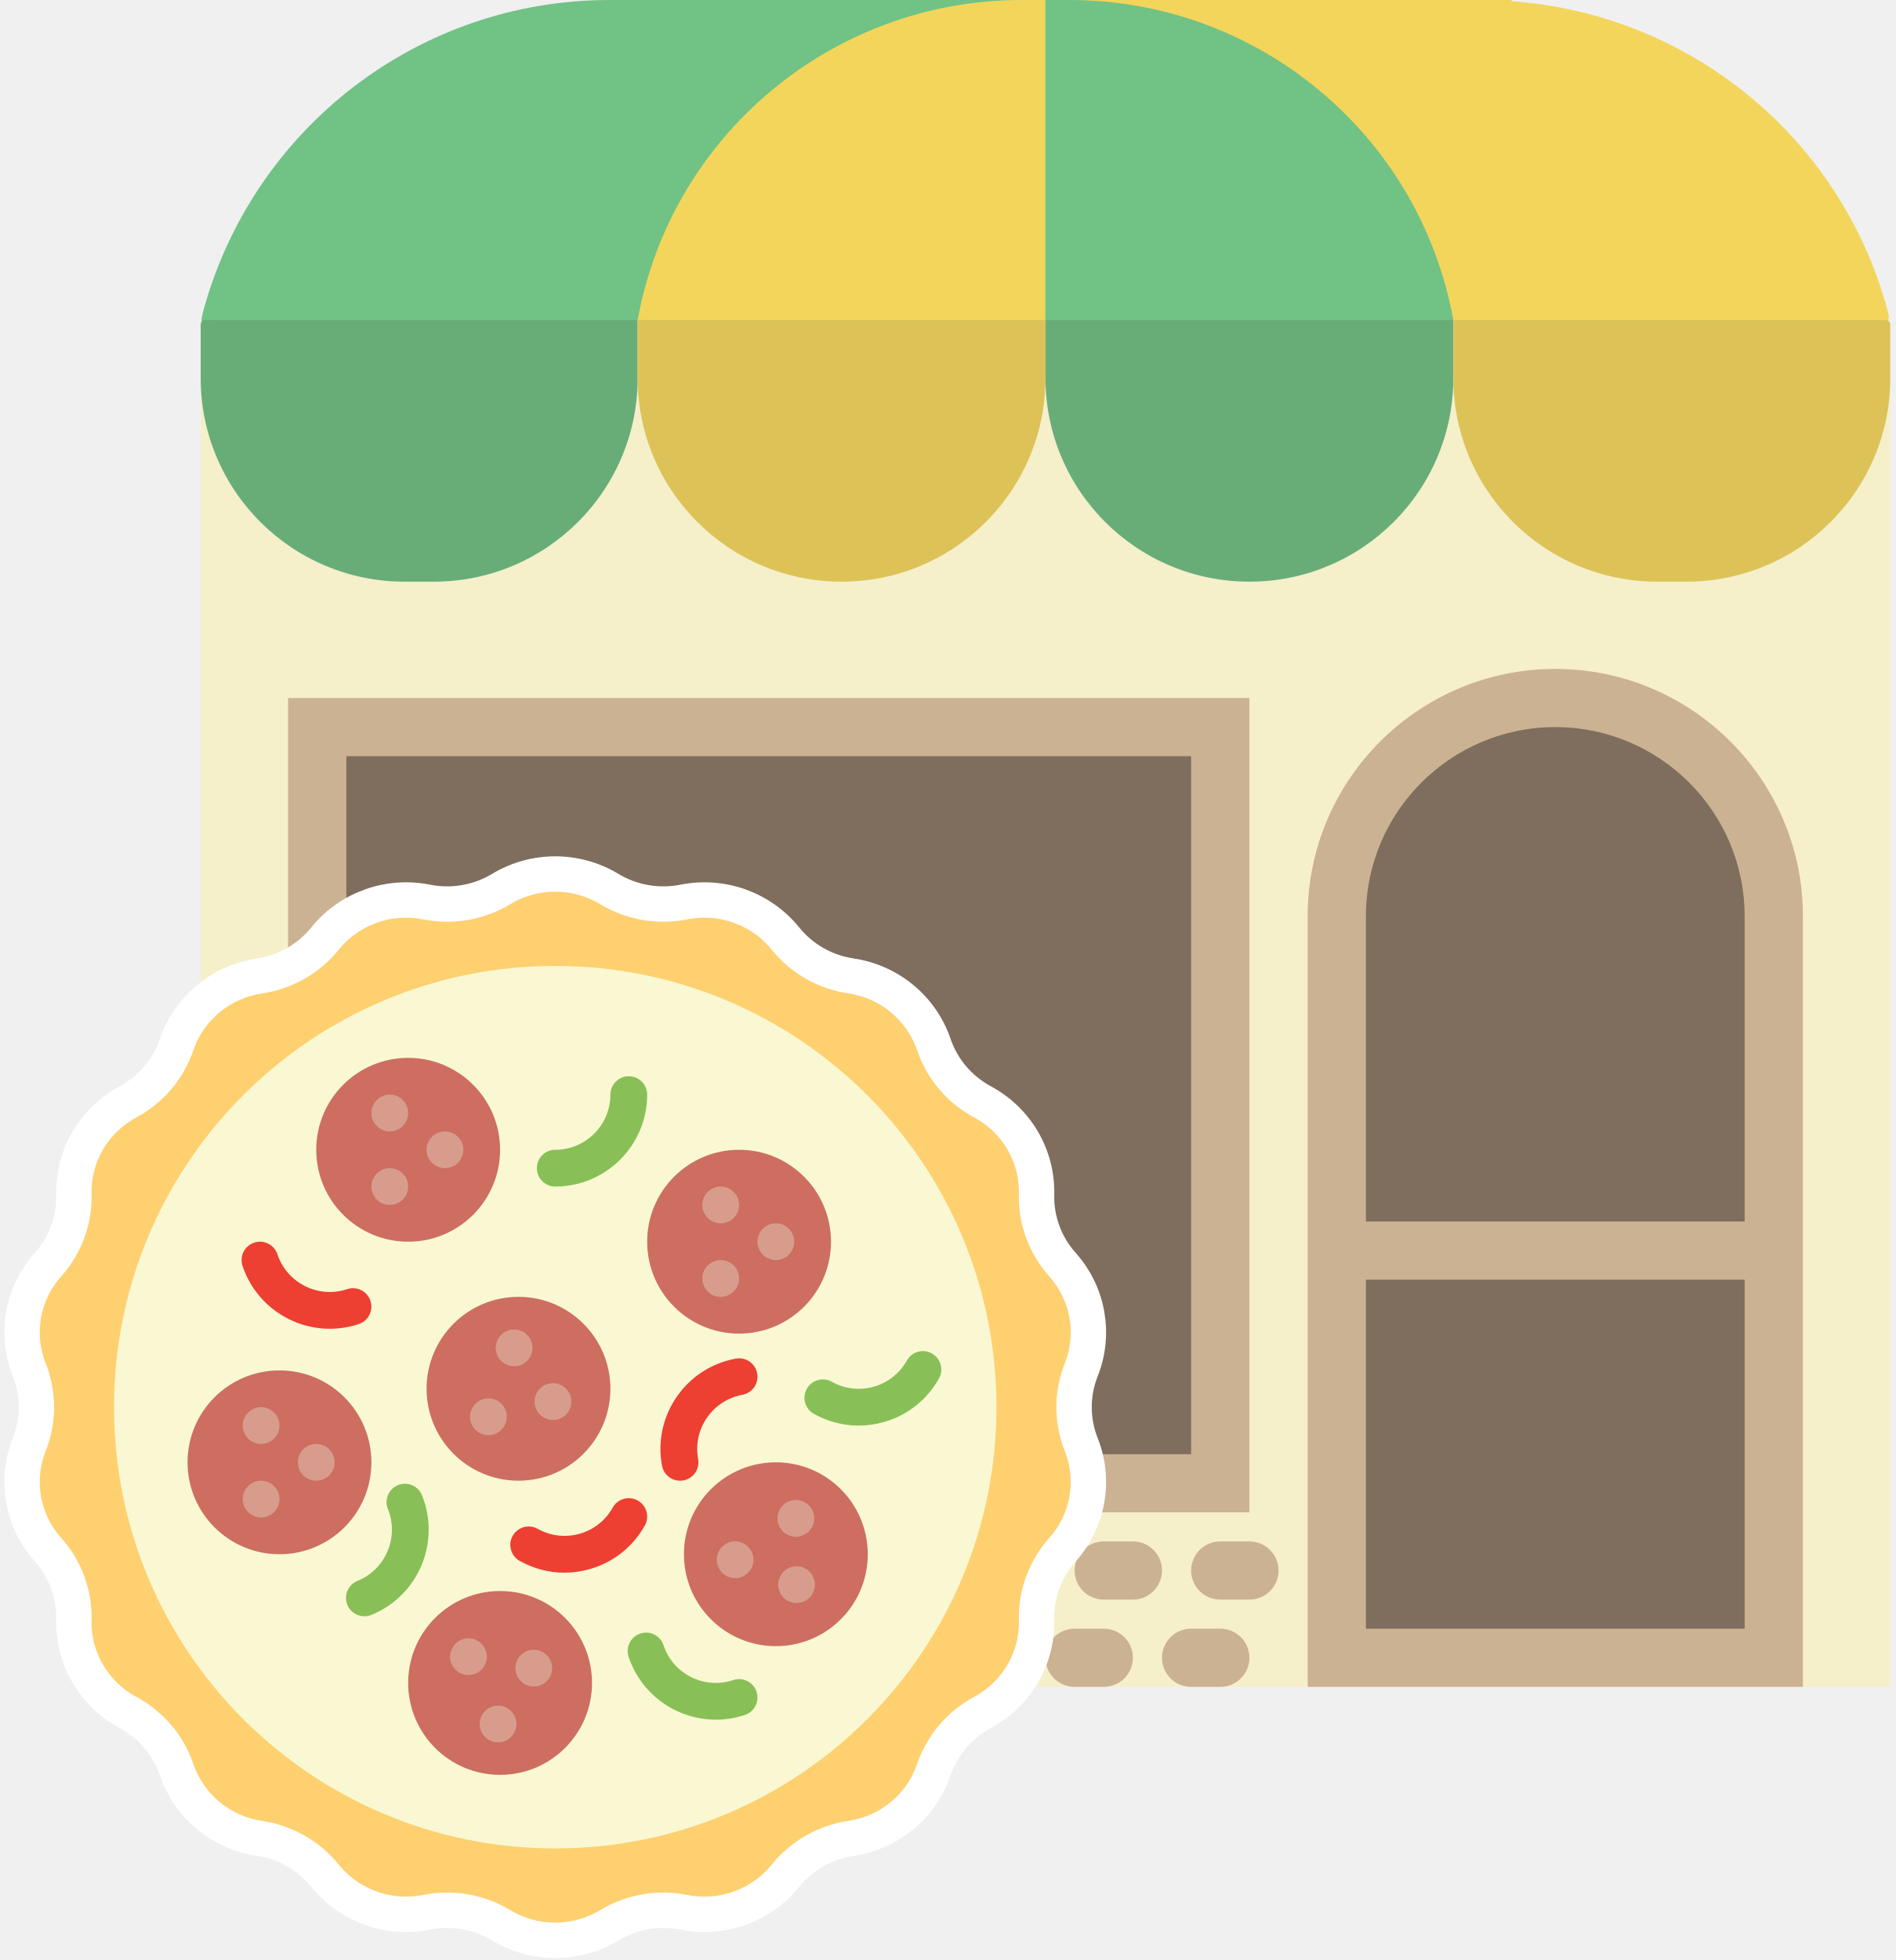
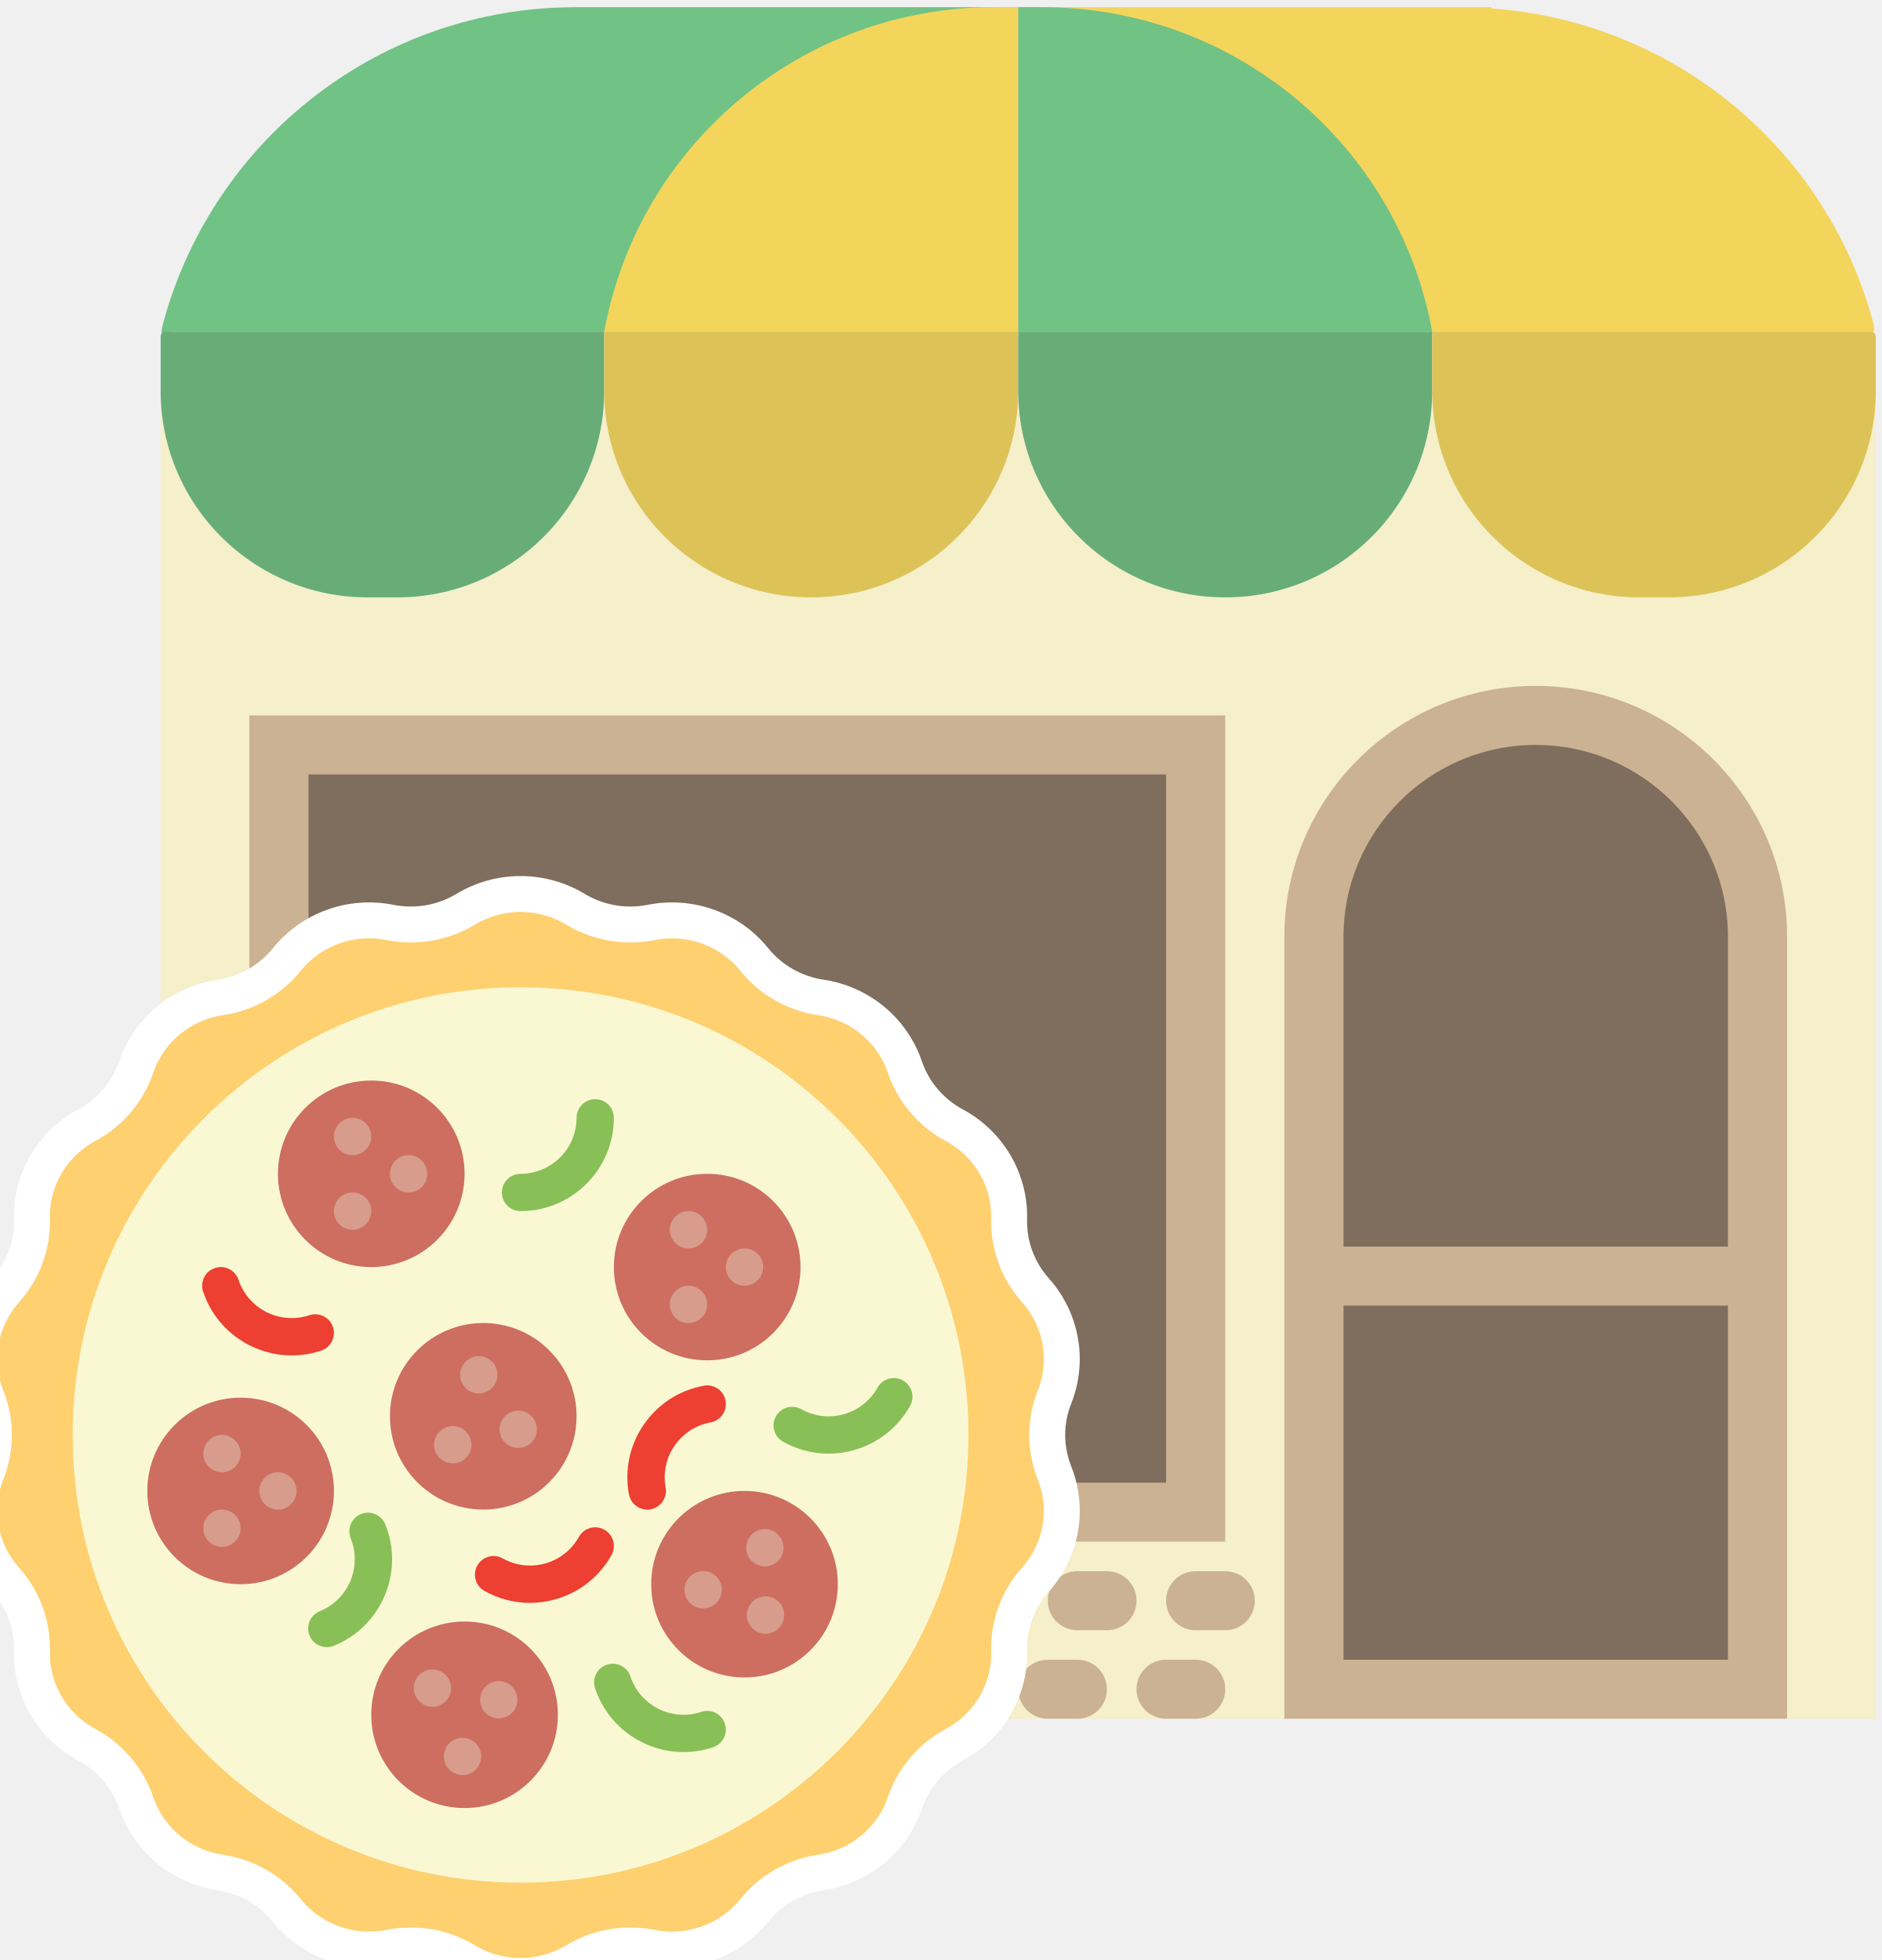
- <svg xmlns="http://www.w3.org/2000/svg" width="268px" height="277px" viewBox="0 0 268 277" version="1.1">
+ <svg xmlns="http://www.w3.org/2000/svg" width="262px" height="273px" viewBox="0 0 262 273" version="1.1">
  <defs />
  <g id="Page-1" stroke="none" stroke-width="1" fill="none" fill-rule="evenodd">
-     <g id="pizza-icon" transform="translate(3, 0)">
-       <g id="store" transform="translate(25.36991, 0)">
-         <g id="Capa_1">
-           <g id="Group">
-             <path d="M210.022,82.206 L205.904,82.206 C189.983,82.206 177.077,69.324 177.077,53.434 C177.077,69.324 164.171,82.206 148.251,82.206 C132.33,82.206 119.424,69.324 119.424,53.434 C119.424,69.324 106.518,82.206 90.598,82.206 C74.677,82.206 61.771,69.324 61.771,53.434 C61.771,69.324 48.865,82.206 32.945,82.206 L28.827,82.206 C12.906,82.206 0,69.324 0,53.434 L0,238.397 L238.848,238.397 L238.848,53.434 C238.848,69.324 225.942,82.206 210.022,82.206 L210.022,82.206 Z" id="Shape" fill="#F5EFCA" />
-             <g transform="translate(12.35423, 98.64719)">
-               <rect id="Rectangle-path" fill="#7F6E5D" x="4.118" y="4.11" width="127.66" height="106.868" />
-               <path d="M135.896,115.088 L0,115.088 L0,0 L135.896,0 L135.896,115.088 L135.896,115.088 Z M8.236,106.868 L127.66,106.868 L127.66,8.221 L8.236,8.221 L8.236,106.868 L8.236,106.868 Z" id="Shape" fill="#CBB292" />
-             </g>
-             <path d="M32.945,226.066 L28.827,226.066 C26.549,226.066 24.708,224.229 24.708,221.956 C24.708,219.683 26.549,217.846 28.827,217.846 L32.945,217.846 C35.222,217.846 37.063,219.683 37.063,221.956 C37.063,224.229 35.222,226.066 32.945,226.066 L32.945,226.066 Z" id="Shape" fill="#CBB292" />
-             <path d="M16.472,226.066 L12.354,226.066 C10.077,226.066 8.236,224.229 8.236,221.956 C8.236,219.683 10.077,217.846 12.354,217.846 L16.472,217.846 C18.75,217.846 20.59,219.683 20.59,221.956 C20.59,224.229 18.75,226.066 16.472,226.066 L16.472,226.066 Z" id="Shape" fill="#CBB292" />
-             <path d="M45.299,238.397 L41.181,238.397 C38.903,238.397 37.063,236.56 37.063,234.287 C37.063,232.014 38.903,230.177 41.181,230.177 L45.299,230.177 C47.576,230.177 49.417,232.014 49.417,234.287 C49.417,236.56 47.576,238.397 45.299,238.397 L45.299,238.397 Z" id="Shape" fill="#CBB292" />
-             <path d="M12.354,238.397 L8.236,238.397 C5.959,238.397 4.118,236.56 4.118,234.287 C4.118,232.014 5.959,230.177 8.236,230.177 L12.354,230.177 C14.632,230.177 16.472,232.014 16.472,234.287 C16.472,236.56 14.632,238.397 12.354,238.397 L12.354,238.397 Z" id="Shape" fill="#CBB292" />
-             <path d="M28.827,238.397 L24.708,238.397 C22.431,238.397 20.59,236.56 20.59,234.287 C20.59,232.014 22.431,230.177 24.708,230.177 L28.827,230.177 C31.104,230.177 32.945,232.014 32.945,234.287 C32.945,236.56 31.104,238.397 28.827,238.397 L28.827,238.397 Z" id="Shape" fill="#CBB292" />
-             <path d="M65.889,226.066 L61.771,226.066 C59.494,226.066 57.653,224.229 57.653,221.956 C57.653,219.683 59.494,217.846 61.771,217.846 L65.889,217.846 C68.167,217.846 70.007,219.683 70.007,221.956 C70.007,224.229 68.167,226.066 65.889,226.066 L65.889,226.066 Z" id="Shape" fill="#CBB292" />
-             <path d="M49.417,226.066 L45.299,226.066 C43.022,226.066 41.181,224.229 41.181,221.956 C41.181,219.683 43.022,217.846 45.299,217.846 L49.417,217.846 C51.694,217.846 53.535,219.683 53.535,221.956 C53.535,224.229 51.694,226.066 49.417,226.066 L49.417,226.066 Z" id="Shape" fill="#CBB292" />
-             <path d="M61.771,238.397 L57.653,238.397 C55.376,238.397 53.535,236.56 53.535,234.287 C53.535,232.014 55.376,230.177 57.653,230.177 L61.771,230.177 C64.048,230.177 65.889,232.014 65.889,234.287 C65.889,236.56 64.048,238.397 61.771,238.397 L61.771,238.397 Z" id="Shape" fill="#CBB292" />
-             <path d="M98.834,226.066 L94.716,226.066 C92.438,226.066 90.598,224.229 90.598,221.956 C90.598,219.683 92.438,217.846 94.716,217.846 L98.834,217.846 C101.111,217.846 102.952,219.683 102.952,221.956 C102.952,224.229 101.111,226.066 98.834,226.066 L98.834,226.066 Z" id="Shape" fill="#CBB292" />
-             <path d="M82.362,226.066 L78.243,226.066 C75.966,226.066 74.125,224.229 74.125,221.956 C74.125,219.683 75.966,217.846 78.243,217.846 L82.362,217.846 C84.639,217.846 86.48,219.683 86.48,221.956 C86.48,224.229 84.639,226.066 82.362,226.066 L82.362,226.066 Z" id="Shape" fill="#CBB292" />
-             <path d="M111.188,238.397 L107.07,238.397 C104.793,238.397 102.952,236.56 102.952,234.287 C102.952,232.014 104.793,230.177 107.07,230.177 L111.188,230.177 C113.465,230.177 115.306,232.014 115.306,234.287 C115.306,236.56 113.465,238.397 111.188,238.397 L111.188,238.397 Z" id="Shape" fill="#CBB292" />
-             <path d="M78.243,238.397 L74.125,238.397 C71.848,238.397 70.007,236.56 70.007,234.287 C70.007,232.014 71.848,230.177 74.125,230.177 L78.243,230.177 C80.521,230.177 82.362,232.014 82.362,234.287 C82.362,236.56 80.521,238.397 78.243,238.397 L78.243,238.397 Z" id="Shape" fill="#CBB292" />
-             <path d="M94.716,238.397 L90.598,238.397 C88.32,238.397 86.48,236.56 86.48,234.287 C86.48,232.014 88.32,230.177 90.598,230.177 L94.716,230.177 C96.993,230.177 98.834,232.014 98.834,234.287 C98.834,236.56 96.993,238.397 94.716,238.397 L94.716,238.397 Z" id="Shape" fill="#CBB292" />
-             <path d="M131.778,226.066 L127.66,226.066 C125.383,226.066 123.542,224.229 123.542,221.956 C123.542,219.683 125.383,217.846 127.66,217.846 L131.778,217.846 C134.056,217.846 135.896,219.683 135.896,221.956 C135.896,224.229 134.056,226.066 131.778,226.066 L131.778,226.066 Z" id="Shape" fill="#CBB292" />
-             <path d="M115.306,226.066 L111.188,226.066 C108.911,226.066 107.07,224.229 107.07,221.956 C107.07,219.683 108.911,217.846 111.188,217.846 L115.306,217.846 C117.583,217.846 119.424,219.683 119.424,221.956 C119.424,224.229 117.583,226.066 115.306,226.066 L115.306,226.066 Z" id="Shape" fill="#CBB292" />
-             <path d="M127.66,238.397 L123.542,238.397 C121.265,238.397 119.424,236.56 119.424,234.287 C119.424,232.014 121.265,230.177 123.542,230.177 L127.66,230.177 C129.938,230.177 131.778,232.014 131.778,234.287 C131.778,236.56 129.938,238.397 127.66,238.397 L127.66,238.397 Z" id="Shape" fill="#CBB292" />
-             <path d="M148.251,226.066 L144.133,226.066 C141.855,226.066 140.015,224.229 140.015,221.956 C140.015,219.683 141.855,217.846 144.133,217.846 L148.251,217.846 C150.528,217.846 152.369,219.683 152.369,221.956 C152.369,224.229 150.528,226.066 148.251,226.066 L148.251,226.066 Z" id="Shape" fill="#CBB292" />
-             <path d="M144.133,238.397 L140.015,238.397 C137.737,238.397 135.896,236.56 135.896,234.287 C135.896,232.014 137.737,230.177 140.015,230.177 L144.133,230.177 C146.41,230.177 148.251,232.014 148.251,234.287 C148.251,236.56 146.41,238.397 144.133,238.397 L144.133,238.397 Z" id="Shape" fill="#CBB292" />
-             <path d="M70.007,0 L57.752,0 L57.653,0 L57.653,0.004 C30.894,0.049 7.573,17.97 0.428,43.721 C-0.449,46.882 0.774,45.213 1.557,45.213 L57.653,45.213 L61.771,45.213 L119.424,45.213 L119.424,0 L70.007,0 L70.007,0 Z" id="Shape" fill="#71C285" />
-             <path d="M185.313,45.213 L237.386,45.213 C238.119,45.213 239.038,45.92 238.445,43.812 L238.42,43.717 C231.753,19.273 210.331,1.944 185.313,0.177 L185.313,0 L181.096,0 L168.841,0 L119.424,0 L119.424,45.213 L177.077,45.213 L185.313,45.213 L185.313,45.213 Z" id="Shape" fill="#F3D55B" />
-             <path d="M119.424,45.213 L61.771,45.213 L61.771,45.213 C66.54,19.031 89.387,0 116.047,0 L119.424,0 L119.424,45.213 L119.424,45.213 Z" id="Shape" fill="#F3D55B" />
-             <path d="M177.077,45.213 L119.424,45.213 L119.424,0 L122.801,0 C149.461,0 172.309,19.031 177.077,45.213 L177.077,45.213 L177.077,45.213 Z" id="Shape" fill="#71C285" />
-             <path d="M32.945,82.206 L28.827,82.206 C12.906,82.206 0,69.324 0,53.434 L0,45.871 C0,45.509 0.297,45.213 0.659,45.213 L61.771,45.213 L61.771,53.434 C61.771,69.324 48.865,82.206 32.945,82.206 L32.945,82.206 Z" id="Shape" fill="#68AD77" />
-             <path d="M90.598,82.206 L90.598,82.206 C74.677,82.206 61.771,69.324 61.771,53.434 L61.771,45.213 L119.424,45.213 L119.424,53.434 C119.424,69.324 106.518,82.206 90.598,82.206 L90.598,82.206 Z" id="Shape" fill="#DDC357" />
-             <path d="M148.251,82.206 L148.251,82.206 C132.33,82.206 119.424,69.324 119.424,53.434 L119.424,45.213 L177.077,45.213 L177.077,53.434 C177.077,69.324 164.171,82.206 148.251,82.206 L148.251,82.206 Z" id="Shape" fill="#68AD77" />
-             <path d="M210.022,82.206 L205.904,82.206 C189.983,82.206 177.077,69.324 177.077,53.434 L177.077,45.213 L238.189,45.213 C238.552,45.213 238.848,45.509 238.848,45.871 L238.848,53.434 C238.848,69.324 225.942,82.206 210.022,82.206 L210.022,82.206 Z" id="Shape" fill="#DDC357" />
-             <g transform="translate(156.4869, 94.53689)" id="Shape">
-               <path d="M65.889,139.75 L4.118,139.75 L4.118,34.938 C4.118,17.913 17.947,4.11 35.004,4.11 L35.004,4.11 C52.061,4.11 65.889,17.913 65.889,34.938 L65.889,139.75 L65.889,139.75 Z" fill="#7F6E5D" />
-               <path d="M70.007,143.86 L0,143.86 L0,34.938 C0,15.673 15.702,0 35.004,0 C54.305,0 70.007,15.673 70.007,34.938 L70.007,143.86 L70.007,143.86 Z M8.236,135.64 L61.771,135.64 L61.771,34.938 C61.771,20.206 49.763,8.221 35.004,8.221 C20.244,8.221 8.236,20.206 8.236,34.938 L8.236,135.64 L8.236,135.64 Z" fill="#CBB292" />
-             </g>
-             <g transform="translate(160.6049, 172.6326)">
-               <path d="M0,4.11 L61.771,4.11" id="Shape" fill="#D0E8F9" />
-               <rect id="Rectangle-path" fill="#CBB292" x="0" y="0" width="61.771" height="8.221" />
+     <g id="pizza-icon">
+       <g transform="translate(-3, 1)">
+         <g id="store" transform="translate(25.36991, 0)">
+           <g id="Capa_1">
+             <g id="Group">
+               <path d="M210.022,82.206 L205.904,82.206 C189.983,82.206 177.077,69.324 177.077,53.434 C177.077,69.324 164.171,82.206 148.251,82.206 C132.33,82.206 119.424,69.324 119.424,53.434 C119.424,69.324 106.518,82.206 90.598,82.206 C74.677,82.206 61.771,69.324 61.771,53.434 C61.771,69.324 48.865,82.206 32.945,82.206 L28.827,82.206 C12.906,82.206 0,69.324 0,53.434 L0,238.397 L238.848,238.397 L238.848,53.434 C238.848,69.324 225.942,82.206 210.022,82.206 L210.022,82.206 Z" id="Shape" fill="#F5EFCA" />
+               <g transform="translate(12.35423, 98.64719)">
+                 <rect id="Rectangle-path" fill="#7F6E5D" x="4.118" y="4.11" width="127.66" height="106.868" />
+                 <path d="M135.896,115.088 L0,115.088 L0,0 L135.896,0 L135.896,115.088 L135.896,115.088 Z M8.236,106.868 L127.66,106.868 L127.66,8.221 L8.236,8.221 L8.236,106.868 L8.236,106.868 Z" id="Shape" fill="#CBB292" />
+               </g>
+               <path d="M32.945,226.066 L28.827,226.066 C26.549,226.066 24.708,224.229 24.708,221.956 C24.708,219.683 26.549,217.846 28.827,217.846 L32.945,217.846 C35.222,217.846 37.063,219.683 37.063,221.956 C37.063,224.229 35.222,226.066 32.945,226.066 L32.945,226.066 Z" id="Shape" fill="#CBB292" />
+               <path d="M16.472,226.066 L12.354,226.066 C10.077,226.066 8.236,224.229 8.236,221.956 C8.236,219.683 10.077,217.846 12.354,217.846 L16.472,217.846 C18.75,217.846 20.59,219.683 20.59,221.956 C20.59,224.229 18.75,226.066 16.472,226.066 L16.472,226.066 Z" id="Shape" fill="#CBB292" />
+               <path d="M45.299,238.397 L41.181,238.397 C38.903,238.397 37.063,236.56 37.063,234.287 C37.063,232.014 38.903,230.177 41.181,230.177 L45.299,230.177 C47.576,230.177 49.417,232.014 49.417,234.287 C49.417,236.56 47.576,238.397 45.299,238.397 L45.299,238.397 Z" id="Shape" fill="#CBB292" />
+               <path d="M12.354,238.397 L8.236,238.397 C5.959,238.397 4.118,236.56 4.118,234.287 C4.118,232.014 5.959,230.177 8.236,230.177 L12.354,230.177 C14.632,230.177 16.472,232.014 16.472,234.287 C16.472,236.56 14.632,238.397 12.354,238.397 L12.354,238.397 Z" id="Shape" fill="#CBB292" />
+               <path d="M28.827,238.397 L24.708,238.397 C22.431,238.397 20.59,236.56 20.59,234.287 C20.59,232.014 22.431,230.177 24.708,230.177 L28.827,230.177 C31.104,230.177 32.945,232.014 32.945,234.287 C32.945,236.56 31.104,238.397 28.827,238.397 L28.827,238.397 Z" id="Shape" fill="#CBB292" />
+               <path d="M65.889,226.066 L61.771,226.066 C59.494,226.066 57.653,224.229 57.653,221.956 C57.653,219.683 59.494,217.846 61.771,217.846 L65.889,217.846 C68.167,217.846 70.007,219.683 70.007,221.956 C70.007,224.229 68.167,226.066 65.889,226.066 L65.889,226.066 Z" id="Shape" fill="#CBB292" />
+               <path d="M49.417,226.066 L45.299,226.066 C43.022,226.066 41.181,224.229 41.181,221.956 C41.181,219.683 43.022,217.846 45.299,217.846 L49.417,217.846 C51.694,217.846 53.535,219.683 53.535,221.956 C53.535,224.229 51.694,226.066 49.417,226.066 L49.417,226.066 Z" id="Shape" fill="#CBB292" />
+               <path d="M61.771,238.397 L57.653,238.397 C55.376,238.397 53.535,236.56 53.535,234.287 C53.535,232.014 55.376,230.177 57.653,230.177 L61.771,230.177 C64.048,230.177 65.889,232.014 65.889,234.287 C65.889,236.56 64.048,238.397 61.771,238.397 L61.771,238.397 Z" id="Shape" fill="#CBB292" />
+               <path d="M98.834,226.066 L94.716,226.066 C92.438,226.066 90.598,224.229 90.598,221.956 C90.598,219.683 92.438,217.846 94.716,217.846 L98.834,217.846 C101.111,217.846 102.952,219.683 102.952,221.956 C102.952,224.229 101.111,226.066 98.834,226.066 L98.834,226.066 Z" id="Shape" fill="#CBB292" />
+               <path d="M82.362,226.066 L78.243,226.066 C75.966,226.066 74.125,224.229 74.125,221.956 C74.125,219.683 75.966,217.846 78.243,217.846 L82.362,217.846 C84.639,217.846 86.48,219.683 86.48,221.956 C86.48,224.229 84.639,226.066 82.362,226.066 L82.362,226.066 Z" id="Shape" fill="#CBB292" />
+               <path d="M111.188,238.397 L107.07,238.397 C104.793,238.397 102.952,236.56 102.952,234.287 C102.952,232.014 104.793,230.177 107.07,230.177 L111.188,230.177 C113.465,230.177 115.306,232.014 115.306,234.287 C115.306,236.56 113.465,238.397 111.188,238.397 L111.188,238.397 Z" id="Shape" fill="#CBB292" />
+               <path d="M78.243,238.397 L74.125,238.397 C71.848,238.397 70.007,236.56 70.007,234.287 C70.007,232.014 71.848,230.177 74.125,230.177 L78.243,230.177 C80.521,230.177 82.362,232.014 82.362,234.287 C82.362,236.56 80.521,238.397 78.243,238.397 L78.243,238.397 Z" id="Shape" fill="#CBB292" />
+               <path d="M94.716,238.397 L90.598,238.397 C88.32,238.397 86.48,236.56 86.48,234.287 C86.48,232.014 88.32,230.177 90.598,230.177 L94.716,230.177 C96.993,230.177 98.834,232.014 98.834,234.287 C98.834,236.56 96.993,238.397 94.716,238.397 L94.716,238.397 Z" id="Shape" fill="#CBB292" />
+               <path d="M131.778,226.066 L127.66,226.066 C125.383,226.066 123.542,224.229 123.542,221.956 C123.542,219.683 125.383,217.846 127.66,217.846 L131.778,217.846 C134.056,217.846 135.896,219.683 135.896,221.956 C135.896,224.229 134.056,226.066 131.778,226.066 L131.778,226.066 Z" id="Shape" fill="#CBB292" />
+               <path d="M115.306,226.066 L111.188,226.066 C108.911,226.066 107.07,224.229 107.07,221.956 C107.07,219.683 108.911,217.846 111.188,217.846 L115.306,217.846 C117.583,217.846 119.424,219.683 119.424,221.956 C119.424,224.229 117.583,226.066 115.306,226.066 L115.306,226.066 Z" id="Shape" fill="#CBB292" />
+               <path d="M127.66,238.397 L123.542,238.397 C121.265,238.397 119.424,236.56 119.424,234.287 C119.424,232.014 121.265,230.177 123.542,230.177 L127.66,230.177 C129.938,230.177 131.778,232.014 131.778,234.287 C131.778,236.56 129.938,238.397 127.66,238.397 L127.66,238.397 Z" id="Shape" fill="#CBB292" />
+               <path d="M148.251,226.066 L144.133,226.066 C141.855,226.066 140.015,224.229 140.015,221.956 C140.015,219.683 141.855,217.846 144.133,217.846 L148.251,217.846 C150.528,217.846 152.369,219.683 152.369,221.956 C152.369,224.229 150.528,226.066 148.251,226.066 L148.251,226.066 Z" id="Shape" fill="#CBB292" />
+               <path d="M144.133,238.397 L140.015,238.397 C137.737,238.397 135.896,236.56 135.896,234.287 C135.896,232.014 137.737,230.177 140.015,230.177 L144.133,230.177 C146.41,230.177 148.251,232.014 148.251,234.287 C148.251,236.56 146.41,238.397 144.133,238.397 L144.133,238.397 Z" id="Shape" fill="#CBB292" />
+               <path d="M70.007,0 L57.752,0 L57.653,0 L57.653,0.004 C30.894,0.049 7.573,17.97 0.428,43.721 C-0.449,46.882 0.774,45.213 1.557,45.213 L57.653,45.213 L61.771,45.213 L119.424,45.213 L119.424,0 L70.007,0 L70.007,0 Z" id="Shape" fill="#71C285" />
+               <path d="M185.313,45.213 L237.386,45.213 C238.119,45.213 239.038,45.92 238.445,43.812 L238.42,43.717 C231.753,19.273 210.331,1.944 185.313,0.177 L185.313,0 L181.096,0 L168.841,0 L119.424,0 L119.424,45.213 L177.077,45.213 L185.313,45.213 L185.313,45.213 Z" id="Shape" fill="#F3D55B" />
+               <path d="M119.424,45.213 L61.771,45.213 L61.771,45.213 C66.54,19.031 89.387,0 116.047,0 L119.424,0 L119.424,45.213 L119.424,45.213 Z" id="Shape" fill="#F3D55B" />
+               <path d="M177.077,45.213 L119.424,45.213 L119.424,0 L122.801,0 C149.461,0 172.309,19.031 177.077,45.213 L177.077,45.213 L177.077,45.213 Z" id="Shape" fill="#71C285" />
+               <path d="M32.945,82.206 L28.827,82.206 C12.906,82.206 0,69.324 0,53.434 L0,45.871 C0,45.509 0.297,45.213 0.659,45.213 L61.771,45.213 L61.771,53.434 C61.771,69.324 48.865,82.206 32.945,82.206 L32.945,82.206 Z" id="Shape" fill="#68AD77" />
+               <path d="M90.598,82.206 L90.598,82.206 C74.677,82.206 61.771,69.324 61.771,53.434 L61.771,45.213 L119.424,45.213 L119.424,53.434 C119.424,69.324 106.518,82.206 90.598,82.206 L90.598,82.206 Z" id="Shape" fill="#DDC357" />
+               <path d="M148.251,82.206 L148.251,82.206 C132.33,82.206 119.424,69.324 119.424,53.434 L119.424,45.213 L177.077,45.213 L177.077,53.434 C177.077,69.324 164.171,82.206 148.251,82.206 L148.251,82.206 Z" id="Shape" fill="#68AD77" />
+               <path d="M210.022,82.206 L205.904,82.206 C189.983,82.206 177.077,69.324 177.077,53.434 L177.077,45.213 L238.189,45.213 C238.552,45.213 238.848,45.509 238.848,45.871 L238.848,53.434 C238.848,69.324 225.942,82.206 210.022,82.206 L210.022,82.206 Z" id="Shape" fill="#DDC357" />
+               <g transform="translate(156.4869, 94.53689)" id="Shape">
+                 <path d="M65.889,139.75 L4.118,139.75 L4.118,34.938 C4.118,17.913 17.947,4.11 35.004,4.11 L35.004,4.11 C52.061,4.11 65.889,17.913 65.889,34.938 L65.889,139.75 L65.889,139.75 Z" fill="#7F6E5D" />
+                 <path d="M70.007,143.86 L0,143.86 L0,34.938 C0,15.673 15.702,0 35.004,0 C54.305,0 70.007,15.673 70.007,34.938 L70.007,143.86 L70.007,143.86 Z M8.236,135.64 L61.771,135.64 L61.771,34.938 C61.771,20.206 49.763,8.221 35.004,8.221 C20.244,8.221 8.236,20.206 8.236,34.938 L8.236,135.64 L8.236,135.64 Z" fill="#CBB292" />
+               </g>
+               <g transform="translate(160.6049, 172.6326)">
+                 <path d="M0,4.11 L61.771,4.11" id="Shape" fill="#D0E8F9" />
+                 <rect id="Rectangle-path" fill="#CBB292" x="0" y="0" width="61.771" height="8.221" />
+               </g>
            </g>
          </g>
        </g>
-       </g>
-       <g id="pizza" transform="translate(0, 123.522)">
-         <g id="Capa_1" transform="translate(0, 0)">
-           <g id="Group">
-             <path d="M83.132,2.123 L83.132,2.123 C86.287,4.025 90.052,4.682 93.675,3.96 L93.675,3.96 C99.063,2.884 104.606,4.877 108.034,9.12 L108.034,9.12 C110.339,11.973 113.65,13.862 117.304,14.405 L117.304,14.405 C122.738,15.213 127.258,18.959 129.009,24.104 L129.009,24.104 C130.187,27.565 132.645,30.456 135.891,32.202 L135.891,32.202 C140.717,34.798 143.667,39.844 143.532,45.269 L143.532,45.269 C143.441,48.917 144.748,52.466 147.194,55.202 L147.194,55.202 C150.83,59.271 151.856,65.01 149.847,70.061 L149.847,70.061 C148.496,73.459 148.496,77.235 149.847,80.633 L149.847,80.633 C151.856,85.687 150.83,91.424 147.194,95.492 L147.194,95.492 C144.748,98.228 143.441,101.777 143.532,105.425 L143.532,105.425 C143.67,110.85 140.72,115.896 135.891,118.492 L135.891,118.492 C132.645,120.238 130.187,123.13 129.009,126.591 L129.009,126.591 C127.258,131.735 122.738,135.479 117.304,136.29 L117.304,136.29 C113.65,136.833 110.337,138.722 108.034,141.574 L108.034,141.574 C104.606,145.817 99.063,147.81 93.675,146.735 L93.675,146.735 C90.052,146.012 86.287,146.667 83.132,148.571 L83.132,148.571 C78.441,151.401 72.541,151.401 67.85,148.571 L67.85,148.571 C64.695,146.67 60.929,146.012 57.307,146.735 L57.307,146.735 C51.919,147.81 46.376,145.817 42.948,141.574 L42.948,141.574 C40.643,138.722 37.332,136.833 33.678,136.29 L33.678,136.29 C28.244,135.482 23.724,131.735 21.972,126.591 L21.972,126.591 C20.795,123.13 18.337,120.238 15.091,118.492 L15.091,118.492 C10.265,115.896 7.315,110.85 7.45,105.425 L7.45,105.425 C7.541,101.777 6.234,98.228 3.788,95.492 L3.788,95.492 C0.152,91.424 -0.874,85.684 1.135,80.633 L1.135,80.633 C2.486,77.235 2.486,73.459 1.135,70.061 L1.135,70.061 C-0.874,65.007 0.152,59.271 3.788,55.202 L3.788,55.202 C6.234,52.466 7.541,48.917 7.45,45.269 L7.45,45.269 C7.312,39.844 10.262,34.798 15.091,32.202 L15.091,32.202 C18.337,30.456 20.795,27.565 21.972,24.104 L21.972,24.104 C23.724,18.959 28.244,15.215 33.678,14.405 L33.678,14.405 C37.332,13.862 40.645,11.973 42.948,9.12 L42.948,9.12 C46.376,4.877 51.919,2.884 57.307,3.96 L57.307,3.96 C60.929,4.682 64.695,4.027 67.85,2.123 L67.85,2.123 C72.541,-0.707 78.441,-0.707 83.132,2.123 L83.132,2.123 Z" id="Shape" stroke="#FFFFFF" stroke-width="5" fill="#FED070" />
-             <ellipse id="Oval" fill="#FAF8D2" cx="75.491" cy="75.348" rx="62.373" ry="62.357" />
-             <ellipse id="Oval" fill="#CD6E61" cx="54.7" cy="38.973" rx="12.994" ry="12.991" />
-             <ellipse id="Oval" fill="#CD6E61" cx="36.508" cy="83.143" rx="12.994" ry="12.991" />
-             <ellipse id="Oval" fill="#CD6E61" cx="101.48" cy="51.964" rx="12.994" ry="12.991" />
-             <ellipse id="Oval" fill="#CD6E61" cx="67.694" cy="114.322" rx="12.994" ry="12.991" />
-             <ellipse id="Oval" fill="#CD6E61" cx="106.677" cy="96.134" rx="12.994" ry="12.991" />
-             <ellipse id="Oval" fill="#CD6E61" cx="70.296" cy="72.748" rx="12.994" ry="12.991" />
-             <g transform="translate(31.31018, 31.17865)" id="Oval" fill="#D79C8C">
-               <ellipse cx="20.791" cy="2.598" rx="2.599" ry="2.598" />
-               <ellipse cx="20.791" cy="12.991" rx="2.599" ry="2.598" />
-               <ellipse cx="28.588" cy="7.795" rx="2.599" ry="2.598" />
-               <ellipse cx="2.599" cy="46.768" rx="2.599" ry="2.598" />
-               <ellipse cx="2.599" cy="57.161" rx="2.599" ry="2.598" />
-               <ellipse cx="10.395" cy="51.964" rx="2.599" ry="2.598" />
-               <ellipse cx="67.571" cy="15.589" rx="2.599" ry="2.598" />
-               <ellipse cx="67.571" cy="25.982" rx="2.599" ry="2.598" />
-               <ellipse cx="75.367" cy="20.786" rx="2.599" ry="2.598" />
-               <ellipse cx="31.914" cy="79.433" rx="2.599" ry="2.598" />
-               <ellipse cx="36.096" cy="88.945" rx="2.599" ry="2.598" />
-               <ellipse cx="41.143" cy="81.051" rx="2.599" ry="2.598" />
-               <ellipse cx="78.2" cy="59.884" rx="2.599" ry="2.598" />
-               <ellipse cx="69.608" cy="65.732" rx="2.599" ry="2.598" />
-               <ellipse cx="78.294" cy="69.25" rx="2.599" ry="2.598" />
-               <ellipse cx="38.367" cy="35.79" rx="2.599" ry="2.598" />
-               <ellipse cx="34.736" cy="45.529" rx="2.599" ry="2.598" />
-               <ellipse cx="43.856" cy="43.382" rx="2.599" ry="2.598" />
+         <g id="pizza" transform="translate(0, 123.522)">
+           <g id="Capa_1" transform="translate(0, 0)">
+             <g id="Group">
+               <path d="M83.132,2.123 L83.132,2.123 C86.287,4.025 90.052,4.682 93.675,3.96 L93.675,3.96 C99.063,2.884 104.606,4.877 108.034,9.12 L108.034,9.12 C110.339,11.973 113.65,13.862 117.304,14.405 L117.304,14.405 C122.738,15.213 127.258,18.959 129.009,24.104 L129.009,24.104 C130.187,27.565 132.645,30.456 135.891,32.202 L135.891,32.202 C140.717,34.798 143.667,39.844 143.532,45.269 L143.532,45.269 C143.441,48.917 144.748,52.466 147.194,55.202 L147.194,55.202 C150.83,59.271 151.856,65.01 149.847,70.061 L149.847,70.061 C148.496,73.459 148.496,77.235 149.847,80.633 L149.847,80.633 C151.856,85.687 150.83,91.424 147.194,95.492 L147.194,95.492 C144.748,98.228 143.441,101.777 143.532,105.425 L143.532,105.425 C143.67,110.85 140.72,115.896 135.891,118.492 L135.891,118.492 C132.645,120.238 130.187,123.13 129.009,126.591 L129.009,126.591 C127.258,131.735 122.738,135.479 117.304,136.29 L117.304,136.29 C113.65,136.833 110.337,138.722 108.034,141.574 L108.034,141.574 C104.606,145.817 99.063,147.81 93.675,146.735 L93.675,146.735 C90.052,146.012 86.287,146.667 83.132,148.571 L83.132,148.571 C78.441,151.401 72.541,151.401 67.85,148.571 L67.85,148.571 C64.695,146.67 60.929,146.012 57.307,146.735 L57.307,146.735 C51.919,147.81 46.376,145.817 42.948,141.574 L42.948,141.574 C40.643,138.722 37.332,136.833 33.678,136.29 L33.678,136.29 C28.244,135.482 23.724,131.735 21.972,126.591 L21.972,126.591 C20.795,123.13 18.337,120.238 15.091,118.492 L15.091,118.492 C10.265,115.896 7.315,110.85 7.45,105.425 L7.45,105.425 C7.541,101.777 6.234,98.228 3.788,95.492 L3.788,95.492 C0.152,91.424 -0.874,85.684 1.135,80.633 L1.135,80.633 C2.486,77.235 2.486,73.459 1.135,70.061 L1.135,70.061 C-0.874,65.007 0.152,59.271 3.788,55.202 L3.788,55.202 C6.234,52.466 7.541,48.917 7.45,45.269 L7.45,45.269 C7.312,39.844 10.262,34.798 15.091,32.202 L15.091,32.202 C18.337,30.456 20.795,27.565 21.972,24.104 L21.972,24.104 C23.724,18.959 28.244,15.215 33.678,14.405 L33.678,14.405 C37.332,13.862 40.645,11.973 42.948,9.12 L42.948,9.12 C46.376,4.877 51.919,2.884 57.307,3.96 L57.307,3.96 C60.929,4.682 64.695,4.027 67.85,2.123 L67.85,2.123 C72.541,-0.707 78.441,-0.707 83.132,2.123 L83.132,2.123 Z" id="Shape" stroke="#FFFFFF" stroke-width="5" fill="#FED070" />
+               <ellipse id="Oval" fill="#FAF8D2" cx="75.491" cy="75.348" rx="62.373" ry="62.357" />
+               <ellipse id="Oval" fill="#CD6E61" cx="54.7" cy="38.973" rx="12.994" ry="12.991" />
+               <ellipse id="Oval" fill="#CD6E61" cx="36.508" cy="83.143" rx="12.994" ry="12.991" />
+               <ellipse id="Oval" fill="#CD6E61" cx="101.48" cy="51.964" rx="12.994" ry="12.991" />
+               <ellipse id="Oval" fill="#CD6E61" cx="67.694" cy="114.322" rx="12.994" ry="12.991" />
+               <ellipse id="Oval" fill="#CD6E61" cx="106.677" cy="96.134" rx="12.994" ry="12.991" />
+               <ellipse id="Oval" fill="#CD6E61" cx="70.296" cy="72.748" rx="12.994" ry="12.991" />
+               <g transform="translate(31.31018, 31.17865)" id="Oval" fill="#D79C8C">
+                 <ellipse cx="20.791" cy="2.598" rx="2.599" ry="2.598" />
+                 <ellipse cx="20.791" cy="12.991" rx="2.599" ry="2.598" />
+                 <ellipse cx="28.588" cy="7.795" rx="2.599" ry="2.598" />
+                 <ellipse cx="2.599" cy="46.768" rx="2.599" ry="2.598" />
+                 <ellipse cx="2.599" cy="57.161" rx="2.599" ry="2.598" />
+                 <ellipse cx="10.395" cy="51.964" rx="2.599" ry="2.598" />
+                 <ellipse cx="67.571" cy="15.589" rx="2.599" ry="2.598" />
+                 <ellipse cx="67.571" cy="25.982" rx="2.599" ry="2.598" />
+                 <ellipse cx="75.367" cy="20.786" rx="2.599" ry="2.598" />
+                 <ellipse cx="31.914" cy="79.433" rx="2.599" ry="2.598" />
+                 <ellipse cx="36.096" cy="88.945" rx="2.599" ry="2.598" />
+                 <ellipse cx="41.143" cy="81.051" rx="2.599" ry="2.598" />
+                 <ellipse cx="78.2" cy="59.884" rx="2.599" ry="2.598" />
+                 <ellipse cx="69.608" cy="65.732" rx="2.599" ry="2.598" />
+                 <ellipse cx="78.294" cy="69.25" rx="2.599" ry="2.598" />
+                 <ellipse cx="38.367" cy="35.79" rx="2.599" ry="2.598" />
+                 <ellipse cx="34.736" cy="45.529" rx="2.599" ry="2.598" />
+                 <ellipse cx="43.856" cy="43.382" rx="2.599" ry="2.598" />
+               </g>
+               <path d="M75.491,44.17 C74.056,44.17 72.892,43.008 72.892,41.572 C72.892,40.135 74.056,38.973 75.491,38.973 C79.789,38.973 83.288,35.476 83.288,31.179 C83.288,29.742 84.452,28.58 85.886,28.58 C87.321,28.58 88.485,29.742 88.485,31.179 C88.485,38.342 82.656,44.17 75.491,44.17 L75.491,44.17 Z" id="Shape" fill="#88C057" />
+               <path d="M43.629,64.267 C38.184,64.267 33.101,60.822 31.287,55.384 C30.832,54.022 31.567,52.549 32.929,52.097 C34.294,51.642 35.762,52.378 36.217,53.739 C37.573,57.816 42.005,60.029 46.08,58.668 C47.444,58.224 48.912,58.951 49.367,60.315 C49.819,61.674 49.084,63.147 47.722,63.602 C46.365,64.054 44.988,64.267 43.629,64.267 L43.629,64.267 Z" id="Shape" fill="#ED3F32" />
+               <path d="M98.202,119.516 C92.76,119.516 87.68,116.07 85.866,110.632 C85.411,109.271 86.146,107.798 87.508,107.345 C88.875,106.888 90.343,107.626 90.796,108.988 C91.453,110.965 92.844,112.568 94.704,113.495 C96.565,114.426 98.678,114.574 100.658,113.916 C102.023,113.459 103.491,114.197 103.946,115.558 C104.401,116.92 103.665,118.393 102.303,118.845 C100.942,119.3 99.562,119.516 98.202,119.516 L98.202,119.516 Z" id="Shape" fill="#88C057" />
+               <path d="M118.377,77.952 C116.187,77.952 114.019,77.391 112.052,76.292 C110.799,75.59 110.35,74.008 111.051,72.755 C111.753,71.506 113.33,71.056 114.588,71.755 C116.41,72.776 118.515,73.02 120.516,72.457 C122.52,71.888 124.183,70.573 125.199,68.754 C125.899,67.504 127.479,67.052 128.737,67.754 C129.989,68.455 130.439,70.038 129.737,71.29 C128.043,74.319 125.27,76.51 121.933,77.453 C120.758,77.786 119.565,77.952 118.377,77.952 L118.377,77.952 Z" id="Shape" fill="#88C057" />
+               <path d="M76.796,98.738 C74.605,98.738 72.437,98.176 70.47,97.077 C69.217,96.376 68.768,94.793 69.469,93.541 C70.171,92.291 71.751,91.842 73.006,92.541 C74.828,93.559 76.936,93.806 78.934,93.242 C80.938,92.673 82.601,91.359 83.618,89.54 C84.317,88.29 85.897,87.843 87.155,88.54 C88.407,89.241 88.857,90.823 88.155,92.076 C86.461,95.105 83.688,97.296 80.351,98.239 C79.176,98.571 77.983,98.738 76.796,98.738 L76.796,98.738 Z" id="Shape" fill="#ED3F32" />
+               <path d="M48.512,104.903 C47.483,104.903 46.511,104.293 46.103,103.279 C45.562,101.949 46.207,100.434 47.535,99.896 C51.519,98.283 53.447,93.728 51.836,89.745 C51.295,88.415 51.94,86.9 53.268,86.362 C54.599,85.824 56.114,86.464 56.652,87.796 C59.342,94.435 56.127,102.024 49.487,104.713 C49.167,104.843 48.837,104.903 48.512,104.903 L48.512,104.903 Z" id="Shape" fill="#88C057" />
+               <path d="M93.135,85.741 C91.905,85.741 90.811,84.866 90.583,83.613 C89.954,80.199 90.692,76.744 92.662,73.891 C94.632,71.033 97.597,69.115 101.012,68.489 C102.431,68.224 103.78,69.167 104.037,70.575 C104.297,71.986 103.361,73.34 101.95,73.6 C99.9,73.979 98.119,75.128 96.939,76.84 C95.757,78.552 95.315,80.625 95.692,82.675 C95.952,84.086 95.019,85.44 93.605,85.7 C93.447,85.728 93.288,85.741 93.135,85.741 L93.135,85.741 Z" id="Shape" fill="#ED3F32" />
            </g>
-             <path d="M75.491,44.17 C74.056,44.17 72.892,43.008 72.892,41.572 C72.892,40.135 74.056,38.973 75.491,38.973 C79.789,38.973 83.288,35.476 83.288,31.179 C83.288,29.742 84.452,28.58 85.886,28.58 C87.321,28.58 88.485,29.742 88.485,31.179 C88.485,38.342 82.656,44.17 75.491,44.17 L75.491,44.17 Z" id="Shape" fill="#88C057" />
-             <path d="M43.629,64.267 C38.184,64.267 33.101,60.822 31.287,55.384 C30.832,54.022 31.567,52.549 32.929,52.097 C34.294,51.642 35.762,52.378 36.217,53.739 C37.573,57.816 42.005,60.029 46.08,58.668 C47.444,58.224 48.912,58.951 49.367,60.315 C49.819,61.674 49.084,63.147 47.722,63.602 C46.365,64.054 44.988,64.267 43.629,64.267 L43.629,64.267 Z" id="Shape" fill="#ED3F32" />
-             <path d="M98.202,119.516 C92.76,119.516 87.68,116.07 85.866,110.632 C85.411,109.271 86.146,107.798 87.508,107.345 C88.875,106.888 90.343,107.626 90.796,108.988 C91.453,110.965 92.844,112.568 94.704,113.495 C96.565,114.426 98.678,114.574 100.658,113.916 C102.023,113.459 103.491,114.197 103.946,115.558 C104.401,116.92 103.665,118.393 102.303,118.845 C100.942,119.3 99.562,119.516 98.202,119.516 L98.202,119.516 Z" id="Shape" fill="#88C057" />
-             <path d="M118.377,77.952 C116.187,77.952 114.019,77.391 112.052,76.292 C110.799,75.59 110.35,74.008 111.051,72.755 C111.753,71.506 113.33,71.056 114.588,71.755 C116.41,72.776 118.515,73.02 120.516,72.457 C122.52,71.888 124.183,70.573 125.199,68.754 C125.899,67.504 127.479,67.052 128.737,67.754 C129.989,68.455 130.439,70.038 129.737,71.29 C128.043,74.319 125.27,76.51 121.933,77.453 C120.758,77.786 119.565,77.952 118.377,77.952 L118.377,77.952 Z" id="Shape" fill="#88C057" />
-             <path d="M76.796,98.738 C74.605,98.738 72.437,98.176 70.47,97.077 C69.217,96.376 68.768,94.793 69.469,93.541 C70.171,92.291 71.751,91.842 73.006,92.541 C74.828,93.559 76.936,93.806 78.934,93.242 C80.938,92.673 82.601,91.359 83.618,89.54 C84.317,88.29 85.897,87.843 87.155,88.54 C88.407,89.241 88.857,90.823 88.155,92.076 C86.461,95.105 83.688,97.296 80.351,98.239 C79.176,98.571 77.983,98.738 76.796,98.738 L76.796,98.738 Z" id="Shape" fill="#ED3F32" />
-             <path d="M48.512,104.903 C47.483,104.903 46.511,104.293 46.103,103.279 C45.562,101.949 46.207,100.434 47.535,99.896 C51.519,98.283 53.447,93.728 51.836,89.745 C51.295,88.415 51.94,86.9 53.268,86.362 C54.599,85.824 56.114,86.464 56.652,87.796 C59.342,94.435 56.127,102.024 49.487,104.713 C49.167,104.843 48.837,104.903 48.512,104.903 L48.512,104.903 Z" id="Shape" fill="#88C057" />
-             <path d="M93.135,85.741 C91.905,85.741 90.811,84.866 90.583,83.613 C89.954,80.199 90.692,76.744 92.662,73.891 C94.632,71.033 97.597,69.115 101.012,68.489 C102.431,68.224 103.78,69.167 104.037,70.575 C104.297,71.986 103.361,73.34 101.95,73.6 C99.9,73.979 98.119,75.128 96.939,76.84 C95.757,78.552 95.315,80.625 95.692,82.675 C95.952,84.086 95.019,85.44 93.605,85.7 C93.447,85.728 93.288,85.741 93.135,85.741 L93.135,85.741 Z" id="Shape" fill="#ED3F32" />
          </g>
        </g>
      </g>
    </g>
  </g>
</svg>
